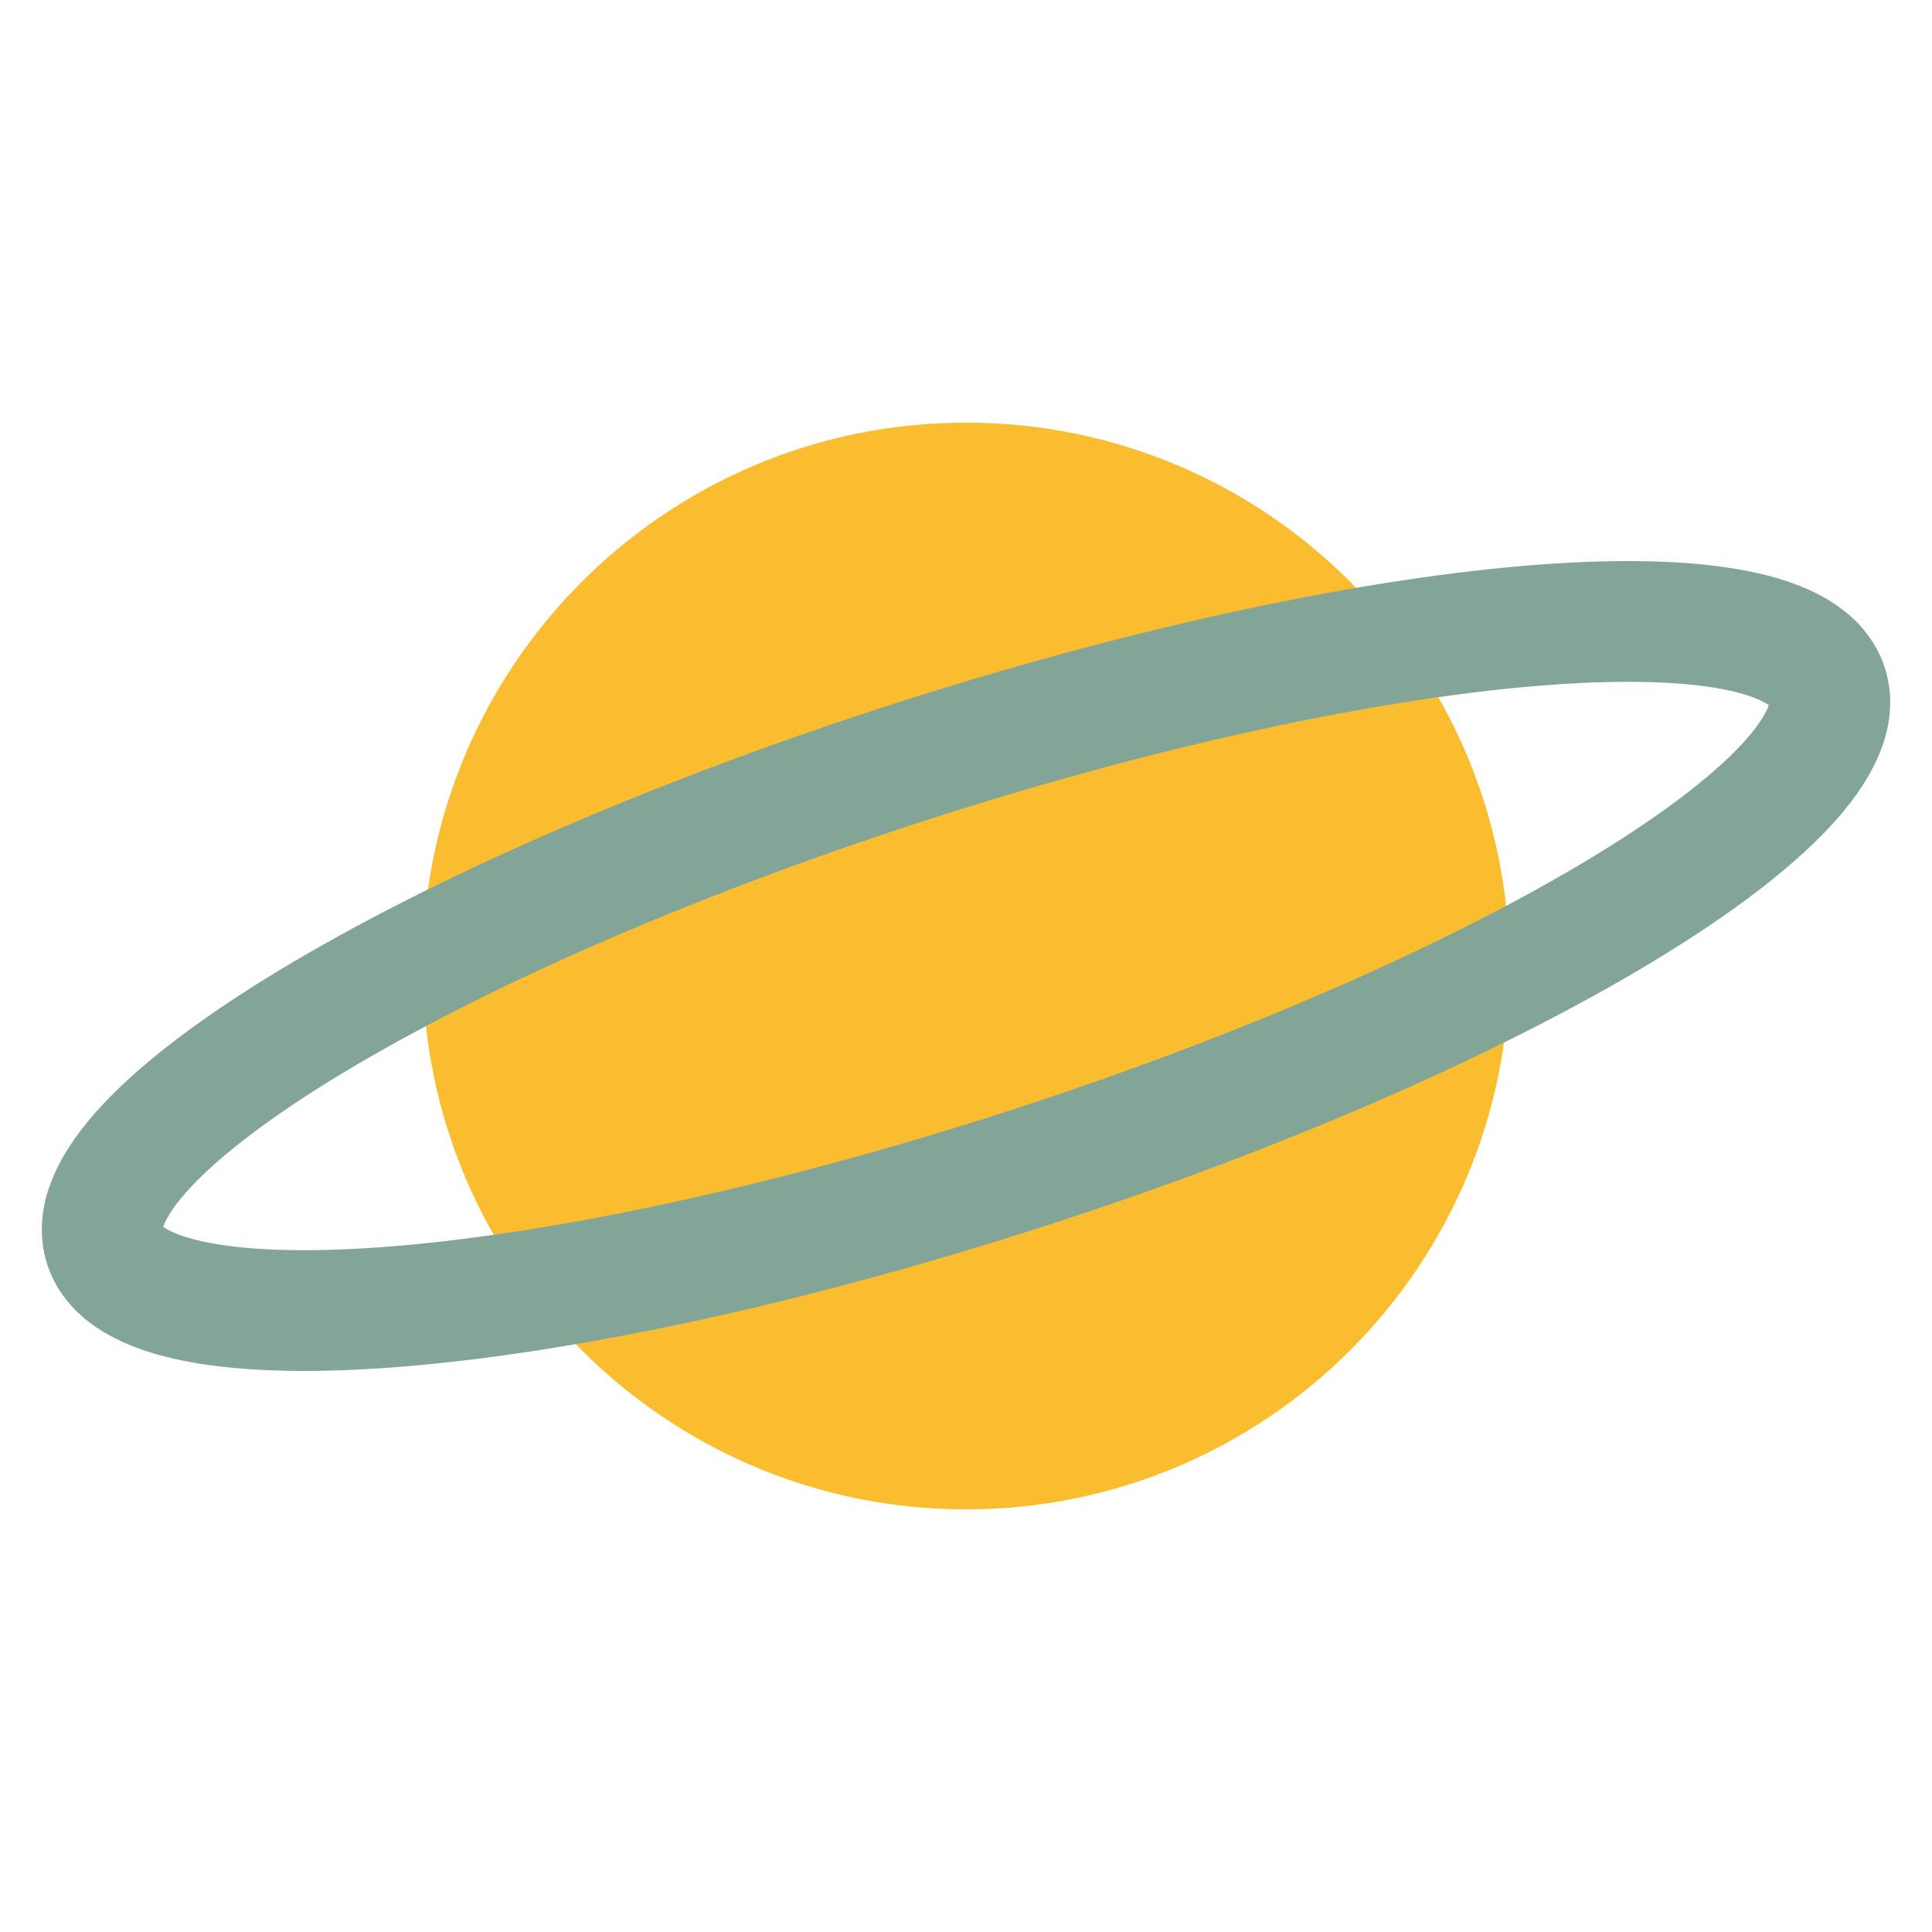
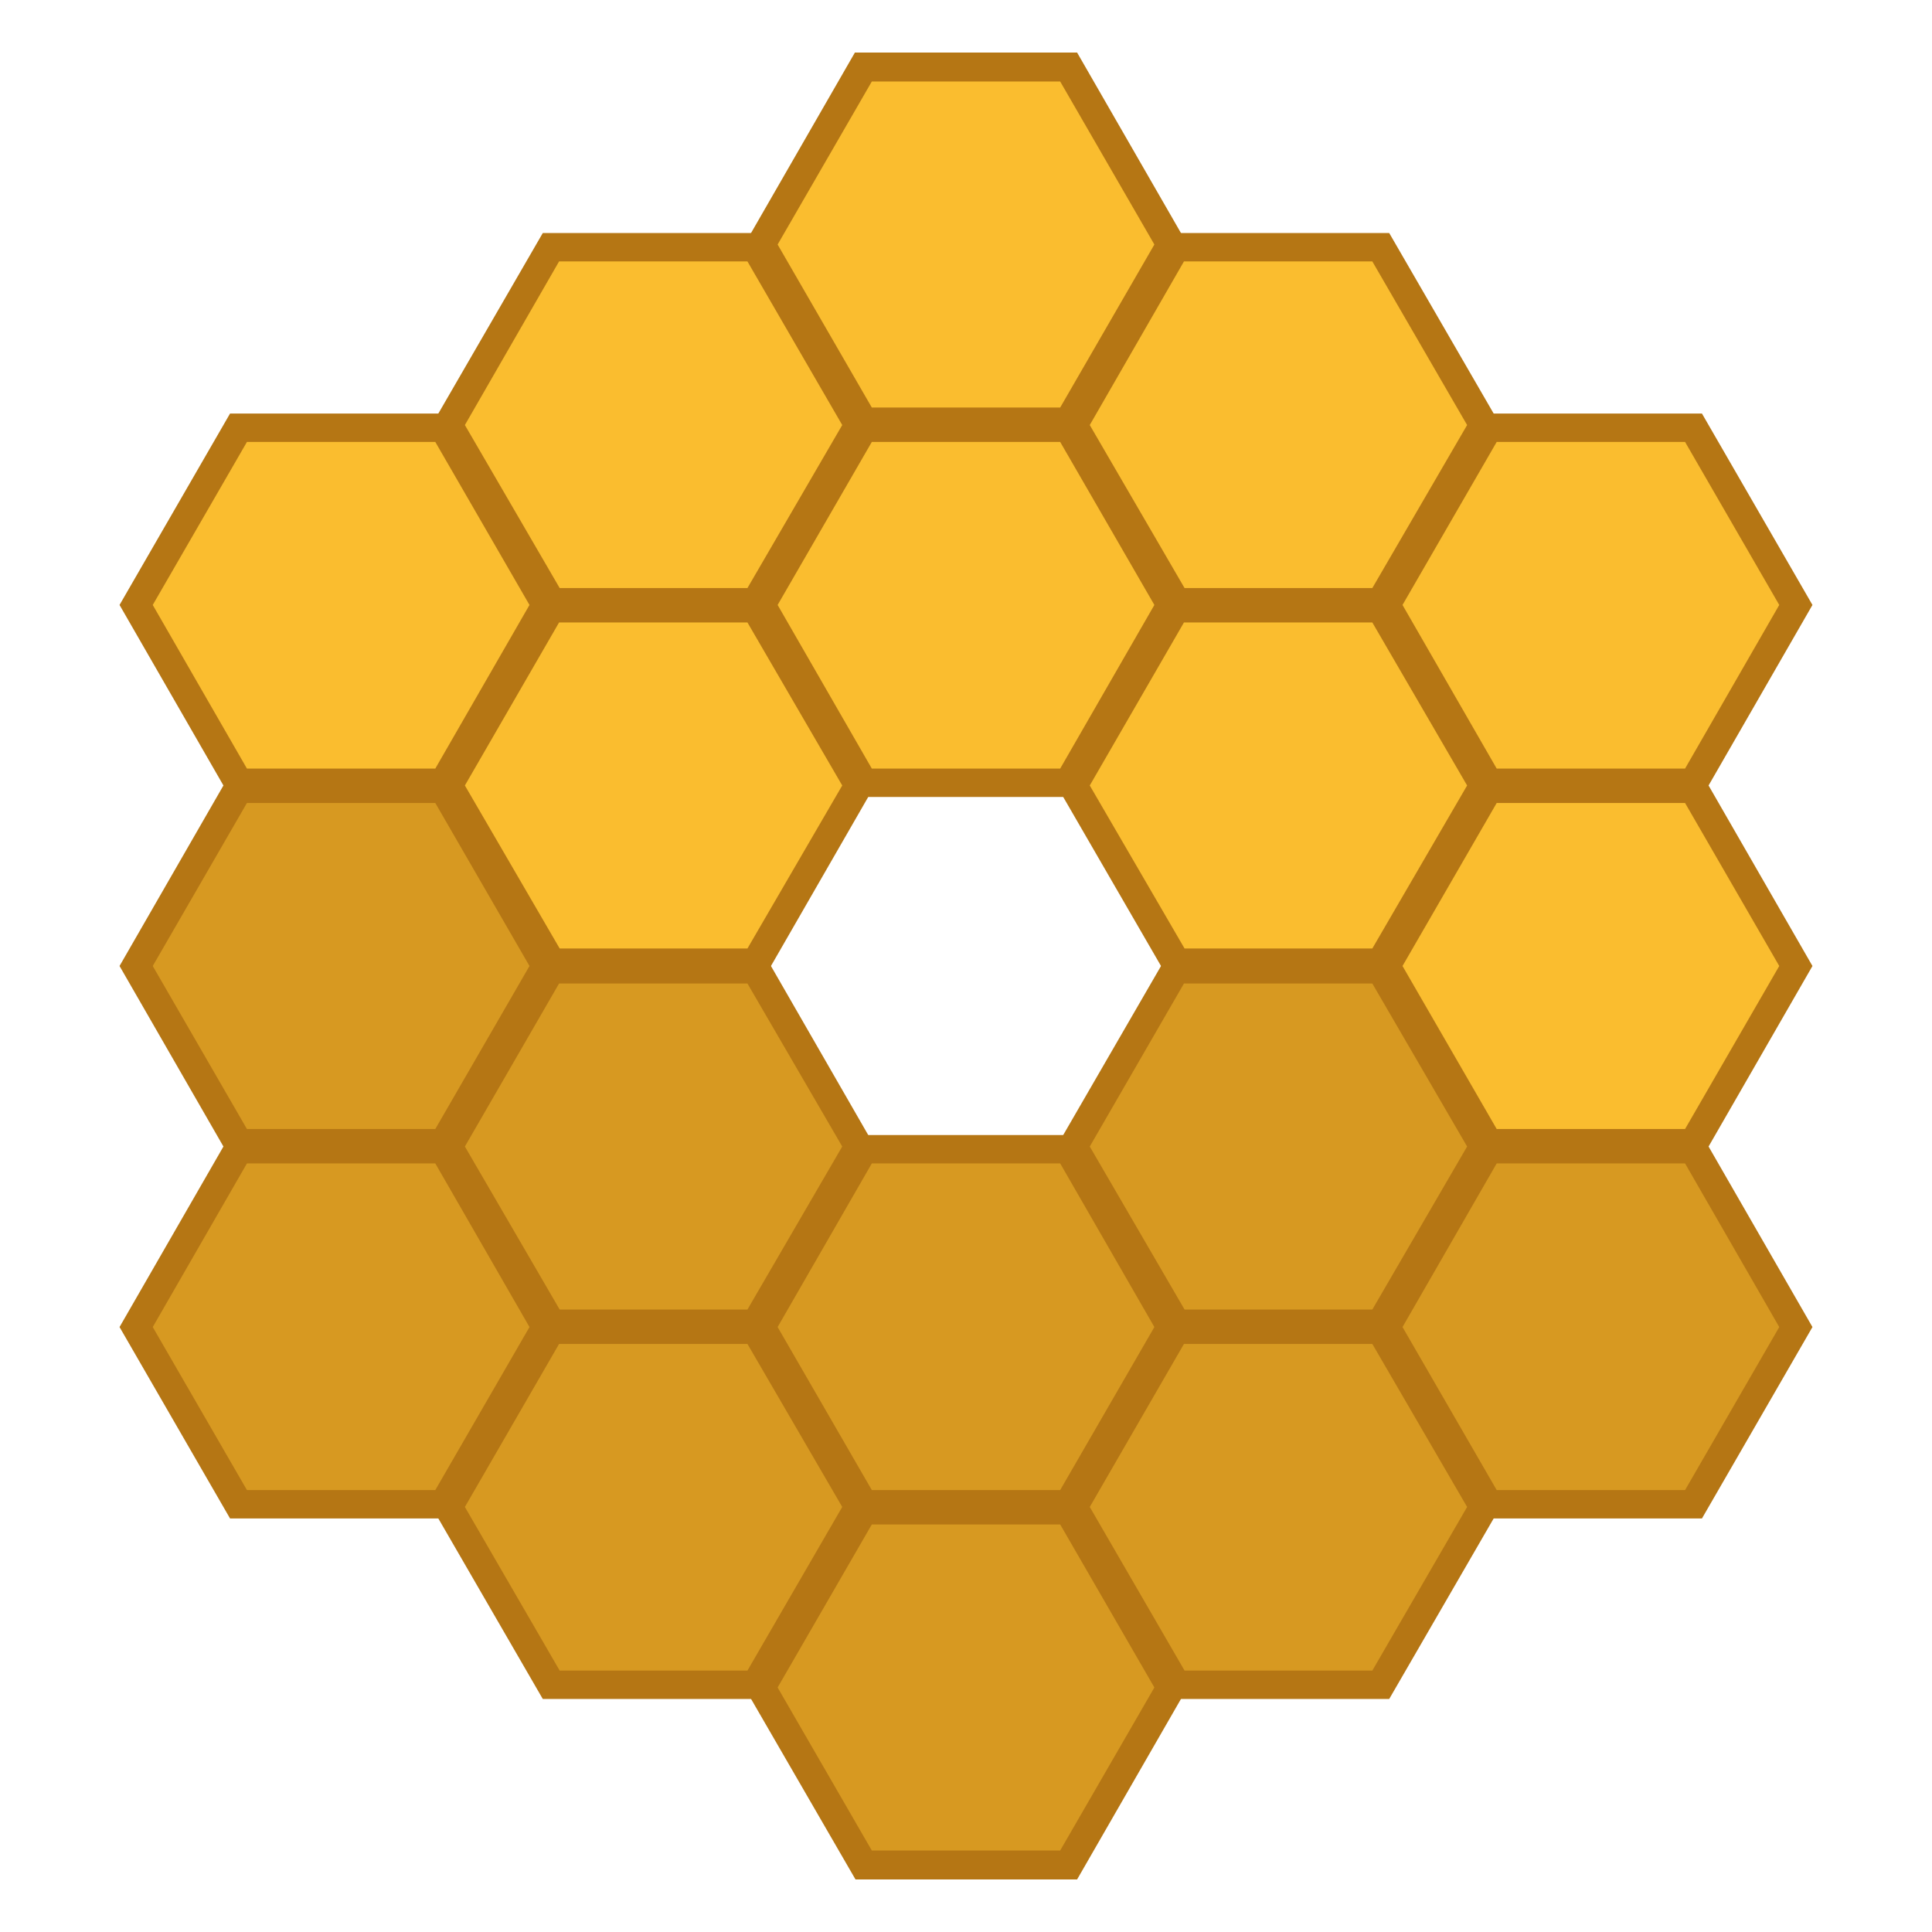
<svg xmlns="http://www.w3.org/2000/svg" viewBox="0 0 32 32">
-   <circle cx="16" cy="16" r="9" fill="#fabd2f" />
-   <ellipse cx="16" cy="16" rx="15" ry="3.5" fill="none" stroke="#83a598" stroke-width="2" transform="rotate(-18 16 16)" />
+   <path d="M9.32 10.02L7.48 13.20L3.81 13.20L1.98 10.02L3.81 6.85L7.48 6.85Z" fill="#b57614" />
+   <path d="M9.32 16.00L7.48 19.18L3.81 19.18L1.98 16.00L3.81 12.82L7.48 12.82Z" fill="#b57614" />
+   <path d="M9.32 21.98L7.48 25.15L3.81 25.15L1.98 21.98L3.81 18.80L7.48 18.80Z" fill="#b57614" />
+   <path d="M14.49 7.04L12.66 10.21L8.99 10.21L7.15 7.04L8.99 3.86L12.66 3.86Z" fill="#b57614" />
+   <path d="M14.49 13.01L12.66 16.19L8.99 16.19L7.15 13.01L8.99 9.83L12.66 9.83Z" fill="#b57614" />
+   <path d="M14.49 18.99L12.66 22.17L8.99 22.17L7.15 18.99L8.99 15.81L12.66 15.81Z" fill="#b57614" />
+   <path d="M14.49 24.96L12.66 28.14L8.99 28.14L7.15 24.96L8.99 21.79L12.66 21.79Z" fill="#b57614" />
+   <path d="M19.67 4.05L17.84 7.23L14.17 7.23L12.33 4.05L14.16 0.87L17.84 0.87Z" fill="#b57614" />
+   <path d="M19.67 10.02L17.84 13.20L14.17 13.20L12.33 10.02L14.16 6.85L17.84 6.85Z" fill="#b57614" />
+   <path d="M19.67 21.98L17.84 25.15L14.17 25.15L12.33 21.98L14.16 18.80L17.84 18.80Z" fill="#b57614" />
+   <path d="M19.67 27.95L17.84 31.13L14.17 31.13L12.33 27.95L14.16 24.77L17.84 24.77Z" fill="#b57614" />
+   <path d="M24.85 7.04L23.01 10.21L19.34 10.21L17.50 7.04L19.34 3.86L23.01 3.86Z" fill="#b57614" />
+   <path d="M24.85 13.01L23.01 16.19L19.34 16.19L17.50 13.01L19.34 9.83L23.01 9.83Z" fill="#b57614" />
+   <path d="M24.85 18.99L23.01 22.17L19.34 22.17L17.50 18.99L19.34 15.81L23.01 15.81Z" fill="#b57614" />
+   <path d="M24.85 24.96L23.01 28.14L19.34 28.14L17.50 24.96L19.34 21.79L23.01 21.79Z" fill="#b57614" />
+   <path d="M30.02 10.02L28.19 13.20L24.52 13.20L22.68 10.02L24.52 6.85L28.19 6.85Z" fill="#b57614" />
+   <path d="M30.02 16.00L28.19 19.18L24.52 19.18L22.68 16.00L24.52 12.82L28.19 12.82Z" fill="#b57614" />
+   <path d="M30.02 21.98L28.19 25.15L24.52 25.15L22.68 21.98L24.52 18.80L28.19 18.80Z" fill="#b57614" />
+   <path d="M8.77 10.02L7.21 12.73L4.09 12.73L2.53 10.02L4.09 7.32L7.21 7.32Z" fill="#fabd2f" />
+   <path d="M8.77 16.00L7.21 18.70L4.09 18.70L2.53 16.00L4.09 13.30L7.21 13.30Z" fill="#d79921" />
+   <path d="M8.77 21.98L7.21 24.68L4.09 24.68L2.53 21.98L4.09 19.27L7.21 19.27Z" fill="#d79921" />
+   <path d="M13.95 7.04L12.38 9.74L9.27 9.74L7.70 7.04L9.26 4.33L12.38 4.33Z" fill="#fabd2f" />
+   <path d="M13.95 13.01L12.38 15.71L9.27 15.71L7.70 13.01L9.26 10.31L12.38 10.31Z" fill="#fabd2f" />
+   <path d="M13.95 18.99L12.38 21.69L9.27 21.69L7.70 18.99L9.26 16.29L12.38 16.29Z" fill="#d79921" />
+   <path d="M13.95 24.96L12.38 27.67L9.27 27.67L7.70 24.96L9.26 22.26L12.38 22.26Z" fill="#d79921" />
+   <path d="M19.12 4.05L17.56 6.75L14.44 6.75L12.88 4.05L14.44 1.35L17.56 1.35Z" fill="#fabd2f" />
+   <path d="M19.12 10.02L17.56 12.73L14.44 12.73L12.88 10.02L14.44 7.32L17.56 7.32Z" fill="#fabd2f" />
+   <path d="M19.12 21.98L17.56 24.68L14.44 24.68L12.88 21.98L14.44 19.27L17.56 19.27Z" fill="#d79921" />
+   <path d="M19.12 27.95L17.56 30.65L14.44 30.65L12.88 27.95L14.44 25.25L17.56 25.25Z" fill="#d79921" />
+   <path d="M24.30 7.04L22.73 9.74L19.62 9.74L18.05 7.04L19.61 4.33L22.73 4.33Z" fill="#fabd2f" />
+   <path d="M24.30 13.01L22.73 15.71L19.62 15.71L18.05 13.01L19.61 10.31L22.73 10.31Z" fill="#fabd2f" />
+   <path d="M24.30 18.99L22.73 21.69L19.62 21.69L18.05 18.99L19.61 16.29L22.73 16.29Z" fill="#d79921" />
+   <path d="M24.30 24.96L22.73 27.67L19.62 27.67L18.05 24.96L19.61 22.26L22.73 22.26Z" fill="#d79921" />
+   <path d="M29.47 10.02L27.91 12.73L24.79 12.73L23.23 10.02L24.79 7.32L27.91 7.32Z" fill="#fabd2f" />
+   <path d="M29.47 16.00L27.91 18.70L24.79 18.70L23.23 16.00L24.79 13.30L27.91 13.30Z" fill="#fabd2f" />
+   <path d="M29.47 21.98L27.91 24.68L24.79 24.68L23.23 21.98L24.79 19.27L27.91 19.27Z" fill="#d79921" />
</svg>
